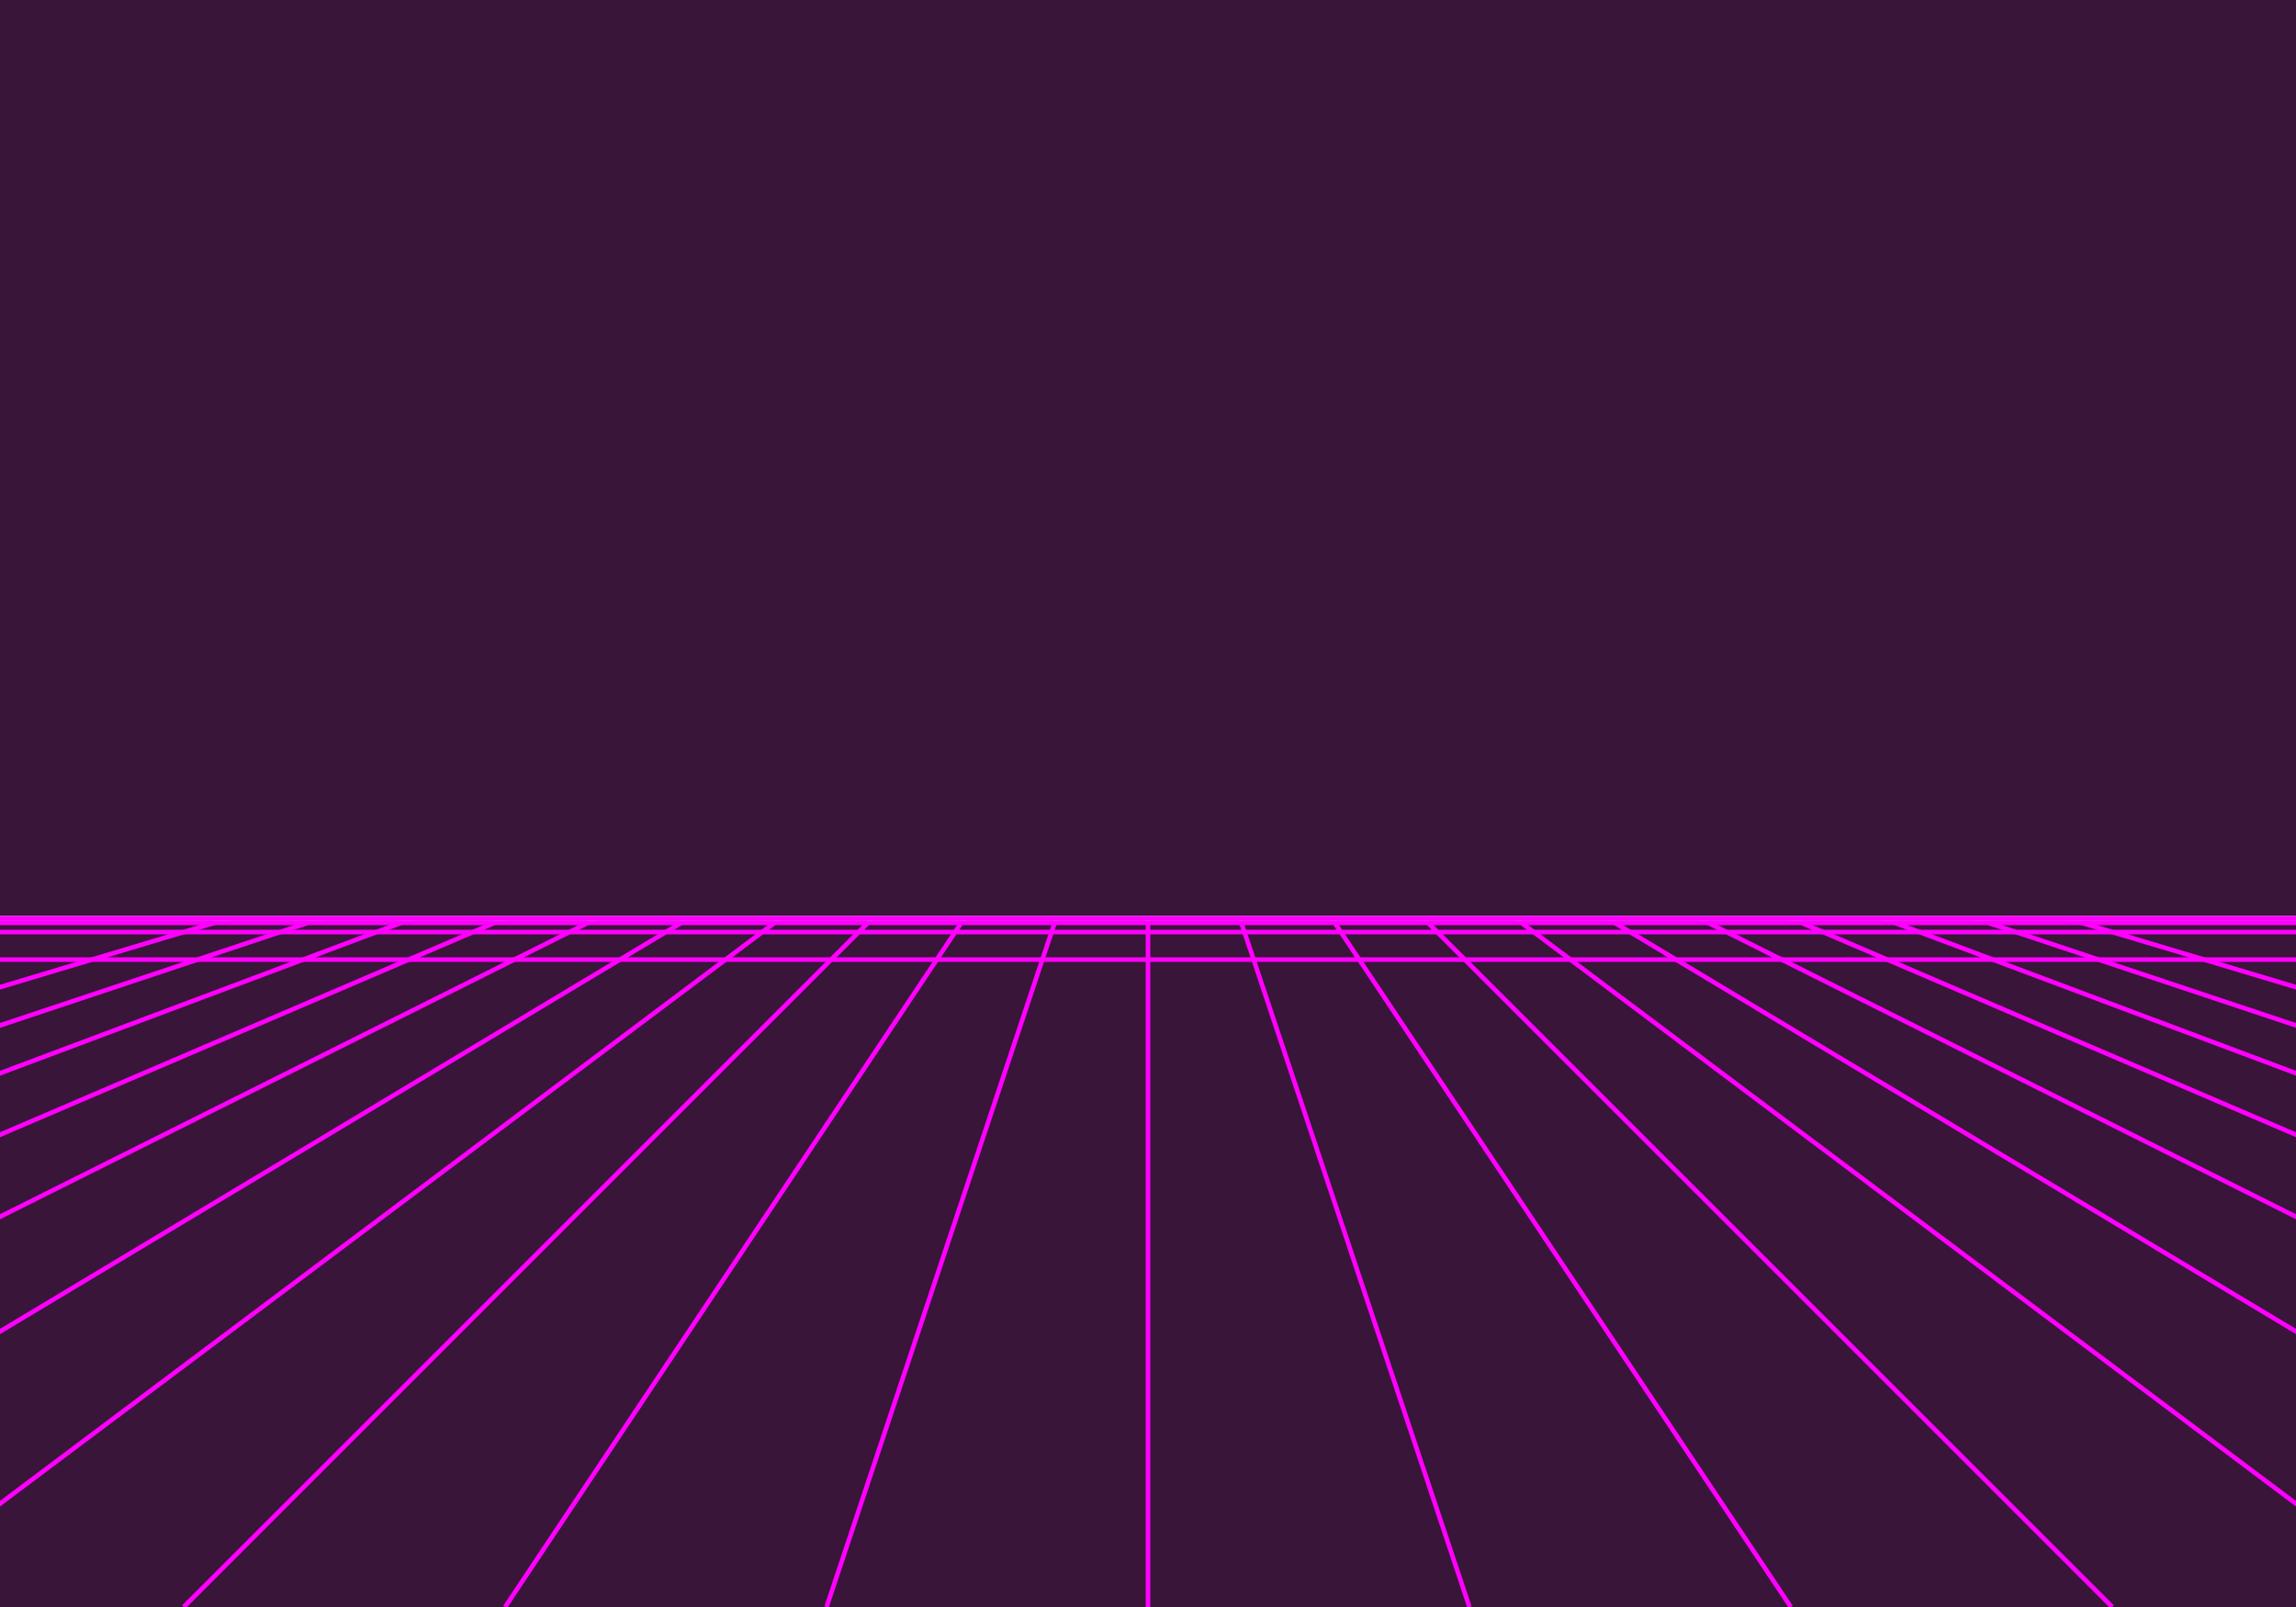
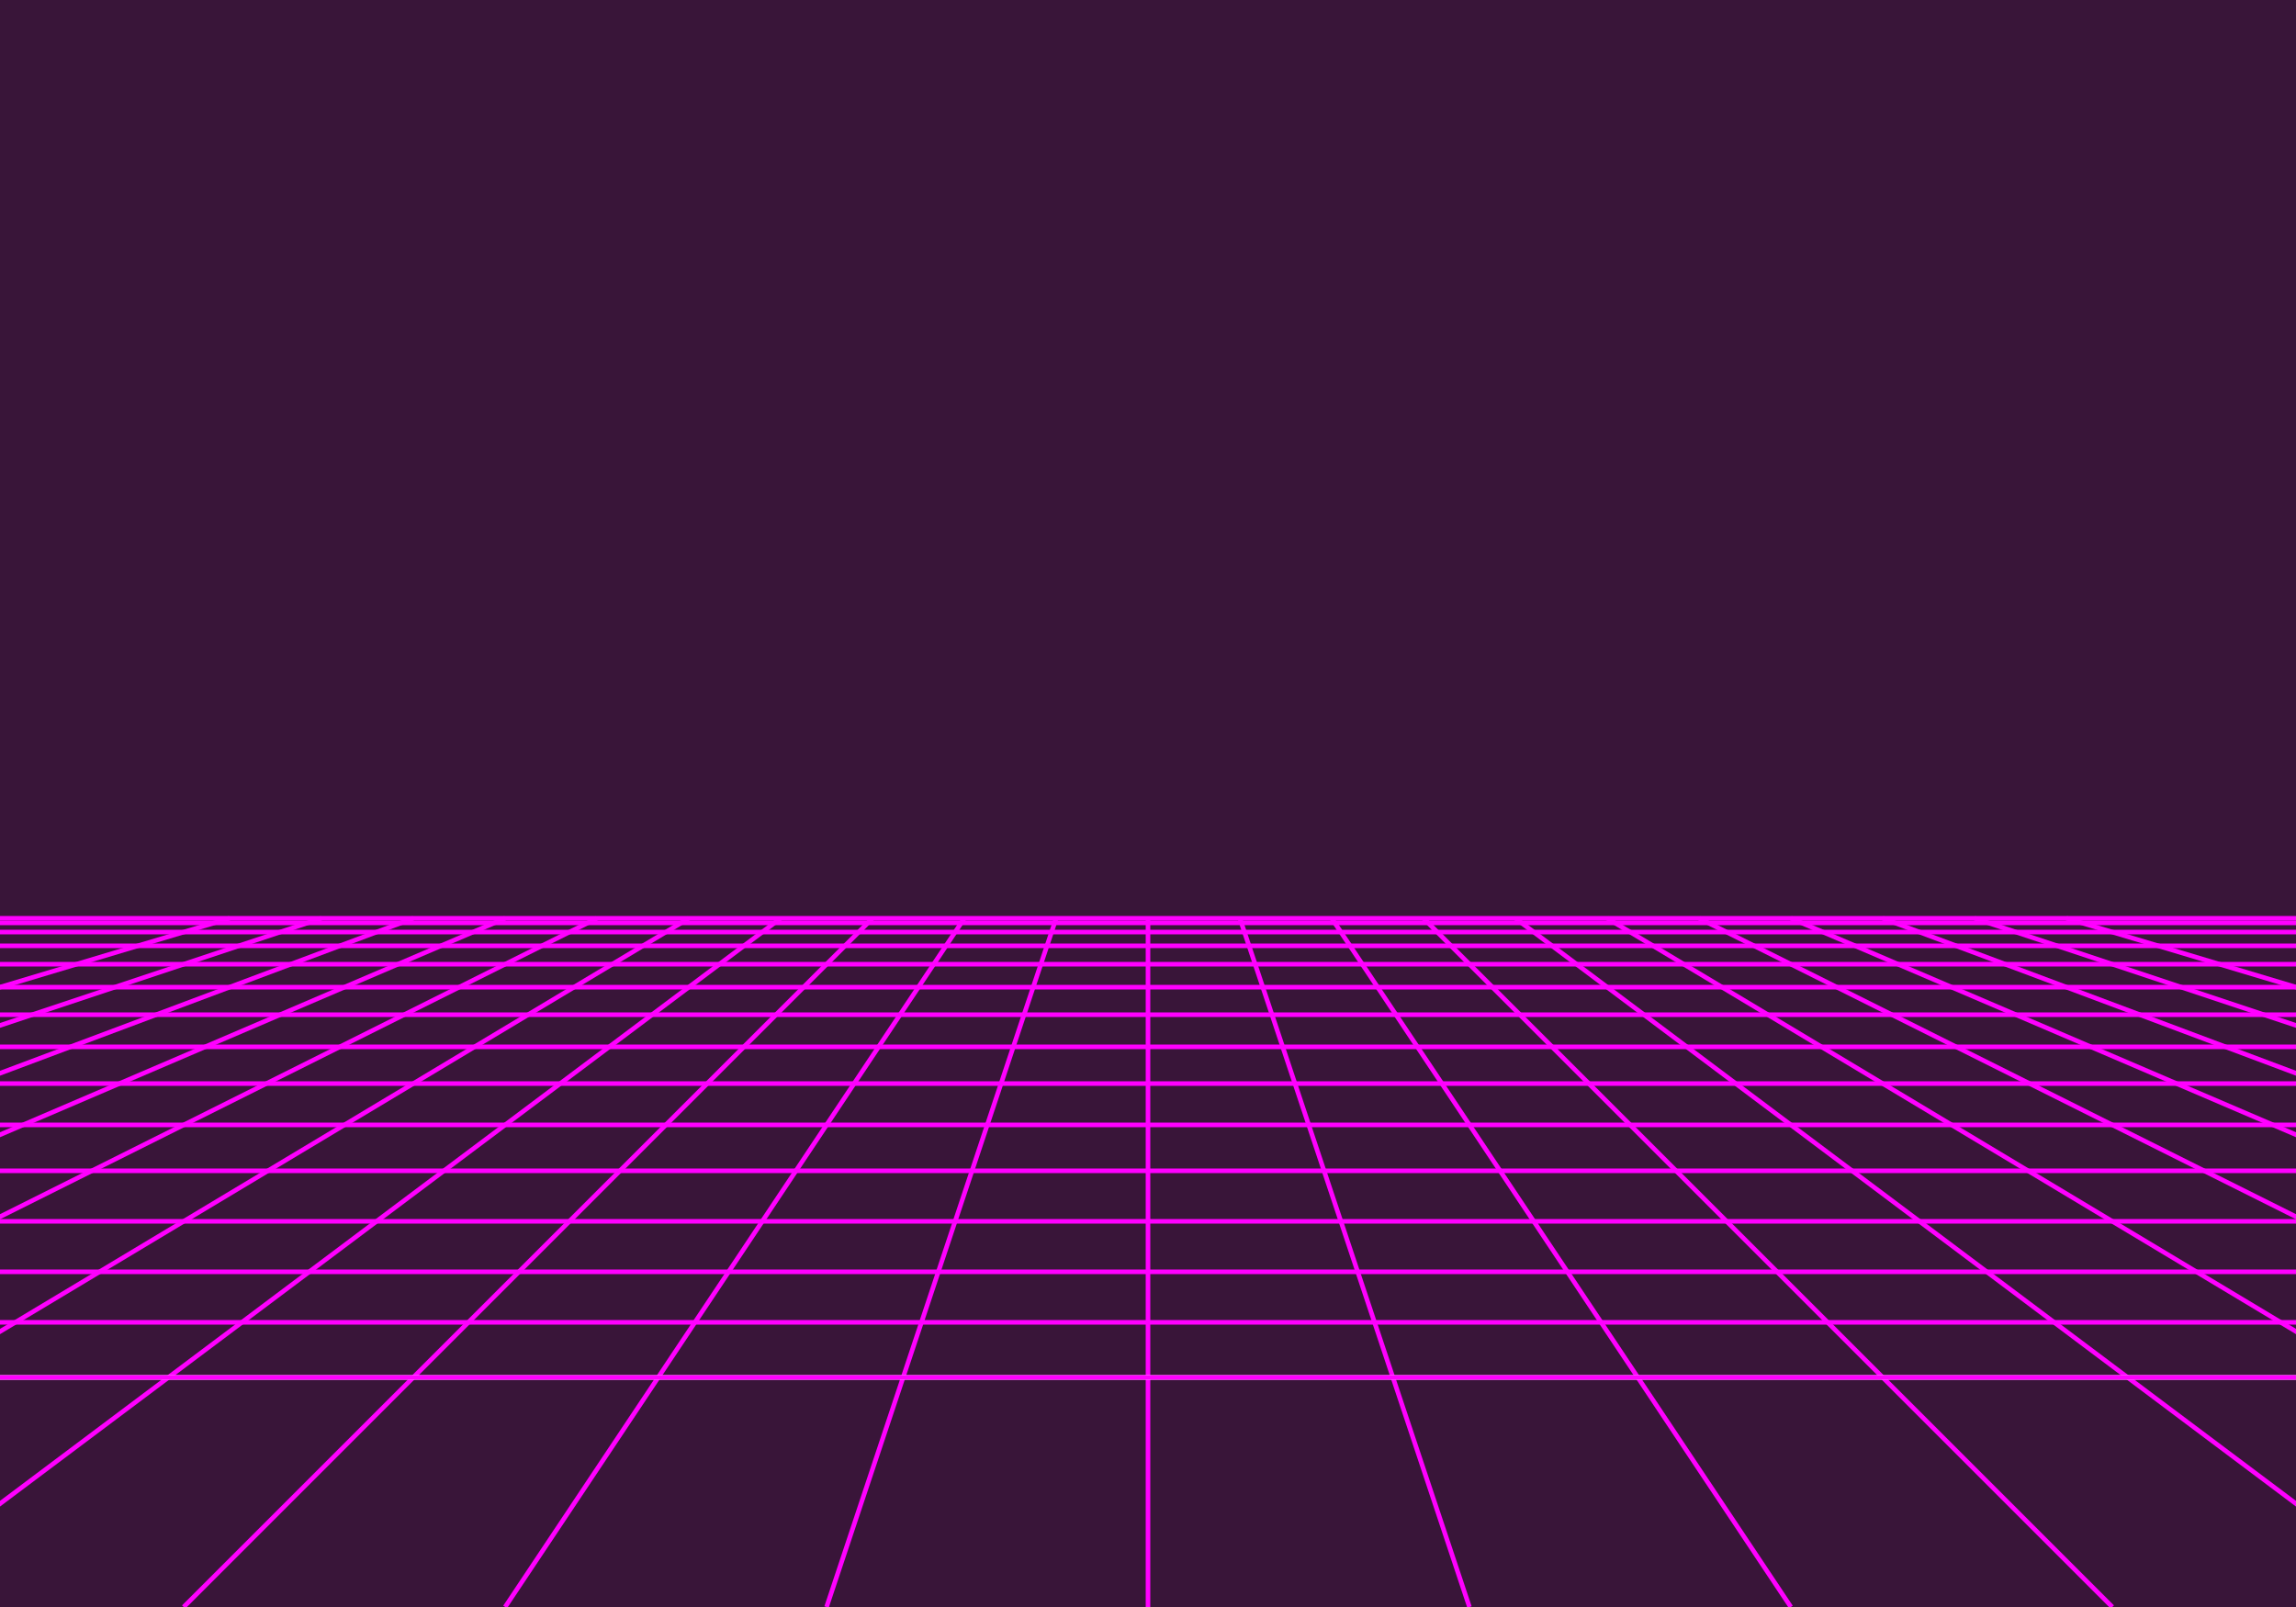
<svg xmlns="http://www.w3.org/2000/svg" style="margin: auto; background: rgb(0, 0, 0); display: block; z-index: 1; position: relative; shape-rendering: auto;" width="500" height="350" preserveAspectRatio="xMidYMid" viewBox="0 0 500 350">
  <g transform="translate(250,175) scale(1,1) translate(-250,-175)">
    <defs>
      <linearGradient id="lg-0.17064652333029828" x1="0" x2="0" y1="0" y2="1">
        <stop stop-color="#391539" offset="0.3" />
        <stop stop-color="#391539" offset="0.65" />
        <stop stop-color="#391539" offset="1" />
      </linearGradient>
      <linearGradient id="fg-lg-0.17064652333029828" x1="0" x2="0" y1="0" y2="1">
        <stop stop-color="#000000" stop-opacity="1" offset="0" />
        <stop stop-color="#391539" stop-opacity="1" offset="0" />
        <stop stop-color="#391539" stop-opacity="0" offset="0" />
      </linearGradient>
      <style type="text/css">
        path.main  { fill: none; stroke: #ffffff; stroke-width: 1px }
        path { fill: none; stroke: #ff00ff; stroke-width: 1px }
- </style>
+       </style>
    </defs>
    <rect x="0" y="0" width="500" height="350" fill="url(#lg-0.17064652333029828)" />
    <path d="M50  200 L-450 350" />
    <path d="M70  200 L-380 350" />
    <path d="M90  200 L-310 350" />
    <path d="M110 200 L-240 350" />
    <path d="M130 200 L-170 350" />
    <path d="M150 200 L-100 350" />
    <path d="M170 200 L-30  350" />
    <path d="M190 200 L40   350" />
    <path d="M210 200 L110  350" />
    <path d="M230 200 L180  350" />
    <path d="M250 200 L250  350" /> //middle
    <path d="M270 200 L320  350" />
    <path d="M290 200 L390  350" />
    <path d="M310 200 L460  350" />
    <path d="M330 200 L530  350" />
    <path d="M350 200 L600  350" />
    <path d="M370 200 L670  350" />
    <path d="M390 200 L740  350" />
    <path d="M410 200 L810  350" />
    <path d="M430 200 L880  350" />
    <path d="M450 200 L950  350" />
    <g>
-       <path class="main" d="M0 200 L500 200" />
+       <path class="main" d="M0 300 L500 300" />
    </g>
    <g>
      <path d="M0 200 L500 200" />
      <animateTransform attributeName="transform" type="translate" repeatCount="indefinite" calcMode="linear" keyTimes="0;1" values="0 0;0 1" begin="0s" dur="1s" />
    </g>
    <g>
      <path d="M0 201 L500 201" />
      <animateTransform attributeName="transform" type="translate" repeatCount="indefinite" calcMode="linear" keyTimes="0;1" values="0 0;0 2" begin="0s" dur="1s" />
    </g>
    <g>
      <path d="M0 203 L500 203" />
      <animateTransform attributeName="transform" type="translate" repeatCount="indefinite" calcMode="linear" keyTimes="0;1" values="0 0;0 3" begin="0s" dur="1s" />
    </g>
    <g>
-       <path d="M0 209 L500 209" />
+       <path d="M0 206 L500 206" />
      <animateTransform attributeName="transform" type="translate" repeatCount="indefinite" calcMode="linear" keyTimes="0;1" values="0 0;0 4" begin="0s" dur="1s" />
+     </g>
+     <g>
+       <path d="M0 210 L500 210" />
+       <animateTransform attributeName="transform" type="translate" repeatCount="indefinite" calcMode="linear" keyTimes="0;1" values="0 0;0 5" begin="0s" dur="1s" />
+     </g>
+     <g>
+       <path d="M0 215 L500 215" />
+       <animateTransform attributeName="transform" type="translate" repeatCount="indefinite" calcMode="linear" keyTimes="0;1" values="0 0;0 6" begin="0s" dur="1s" />
+     </g>
+     <g>
+       <path d="M0 221 L500 221" />
+       <animateTransform attributeName="transform" type="translate" repeatCount="indefinite" calcMode="linear" keyTimes="0;1" values="0 0;0 7" begin="0s" dur="1s" />
+     </g>
+     <g>
+       <path d="M0 228 L500 228" />
+       <animateTransform attributeName="transform" type="translate" repeatCount="indefinite" calcMode="linear" keyTimes="0;1" values="0 0;0 8" begin="0s" dur="1s" />
+     </g>
+     <g>
+       <path d="M0 236 L500 236" />
+       <animateTransform attributeName="transform" type="translate" repeatCount="indefinite" calcMode="linear" keyTimes="0;1" values="0 0;0 9" begin="0s" dur="1s" />
+     </g>
+     <g>
+       <path d="M0 245 L500 245" />
+       <animateTransform attributeName="transform" type="translate" repeatCount="indefinite" calcMode="linear" keyTimes="0;1" values="0 0;0 10" begin="0s" dur="1s" />
+     </g>
+     <g>
+       <path d="M0 255 L500 255" />
+       <animateTransform attributeName="transform" type="translate" repeatCount="indefinite" calcMode="linear" keyTimes="0;1" values="0 0;0 11" begin="0s" dur="1s" />
+     </g>
+     <g>
+       <path d="M0 266 L500 266" />
+       <animateTransform attributeName="transform" type="translate" repeatCount="indefinite" calcMode="linear" keyTimes="0;1" values="0 0;0 11" begin="0s" dur="1s" />
+     </g>
+     <g>
+       <path d="M0 277 L500 277" />
+       <animateTransform attributeName="transform" type="translate" repeatCount="indefinite" calcMode="linear" keyTimes="0;1" values="0 0;0 11" begin="0s" dur="1s" />
+     </g>
+     <g>
+       <path d="M0 288 L500 288" />
+       <animateTransform attributeName="transform" type="translate" repeatCount="indefinite" calcMode="linear" keyTimes="0;1" values="0 0;0 12" begin="0s" dur="1s" />
+     </g>
+     <g>
+       <path d="M0 300 L500 300" />
+       <animateTransform attributeName="transform" type="translate" repeatCount="indefinite" calcMode="linear" keyTimes="0;1" values="0 0;0 13" begin="0s" dur="1s" />
    </g>
    <rect x="0" y="0" width="500" height="350" fill="url(#fg-lg-0.17064652333029828)" />
  </g>
</svg>
